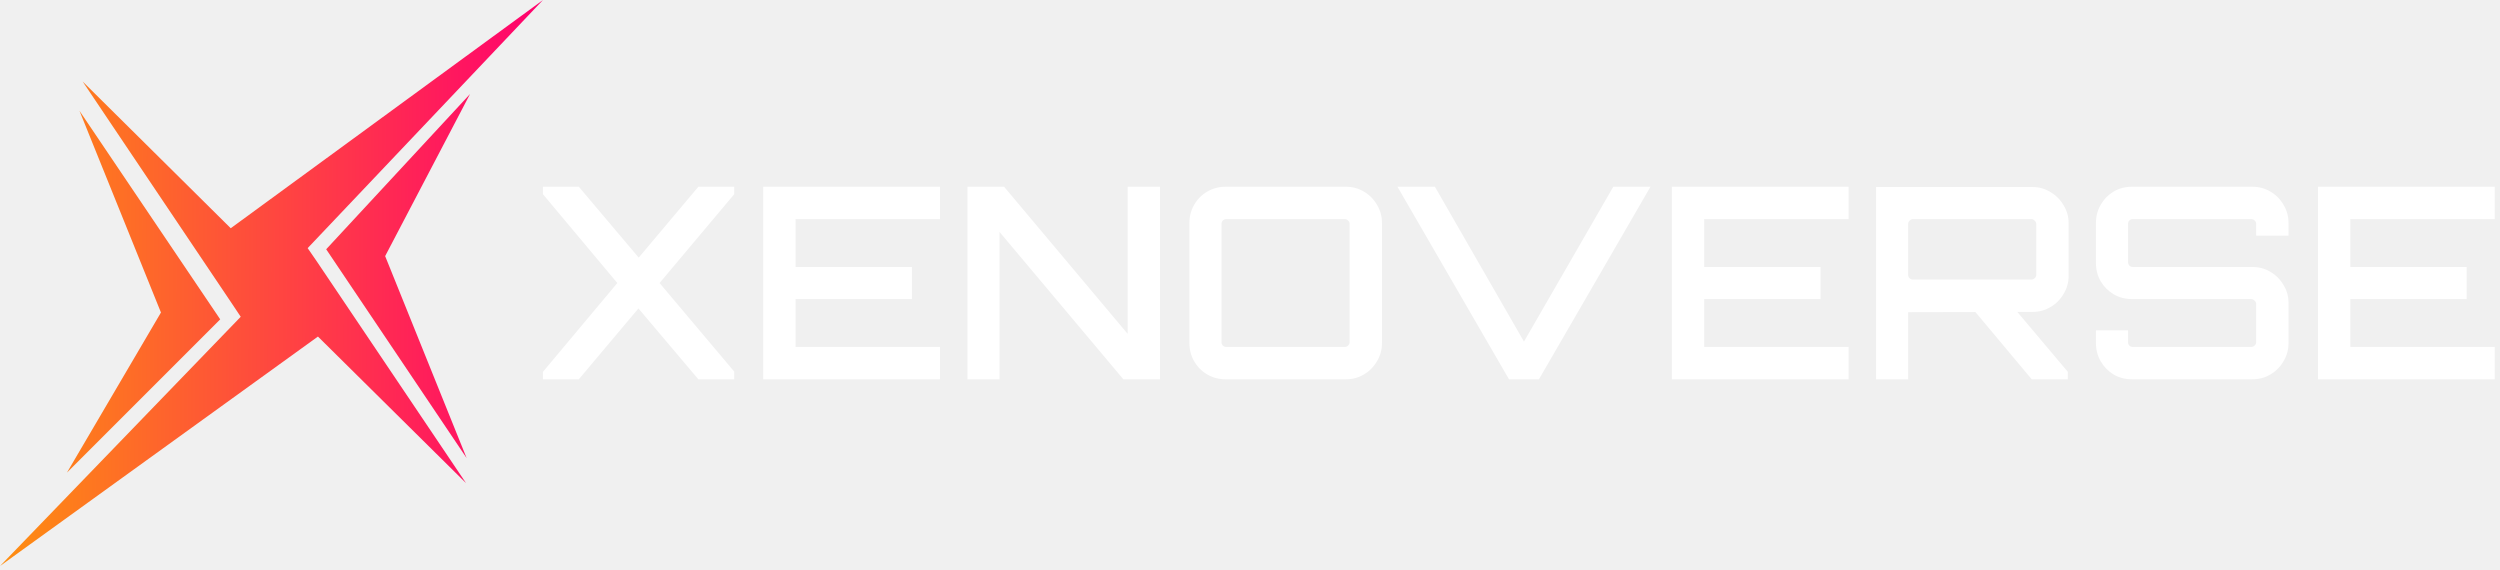
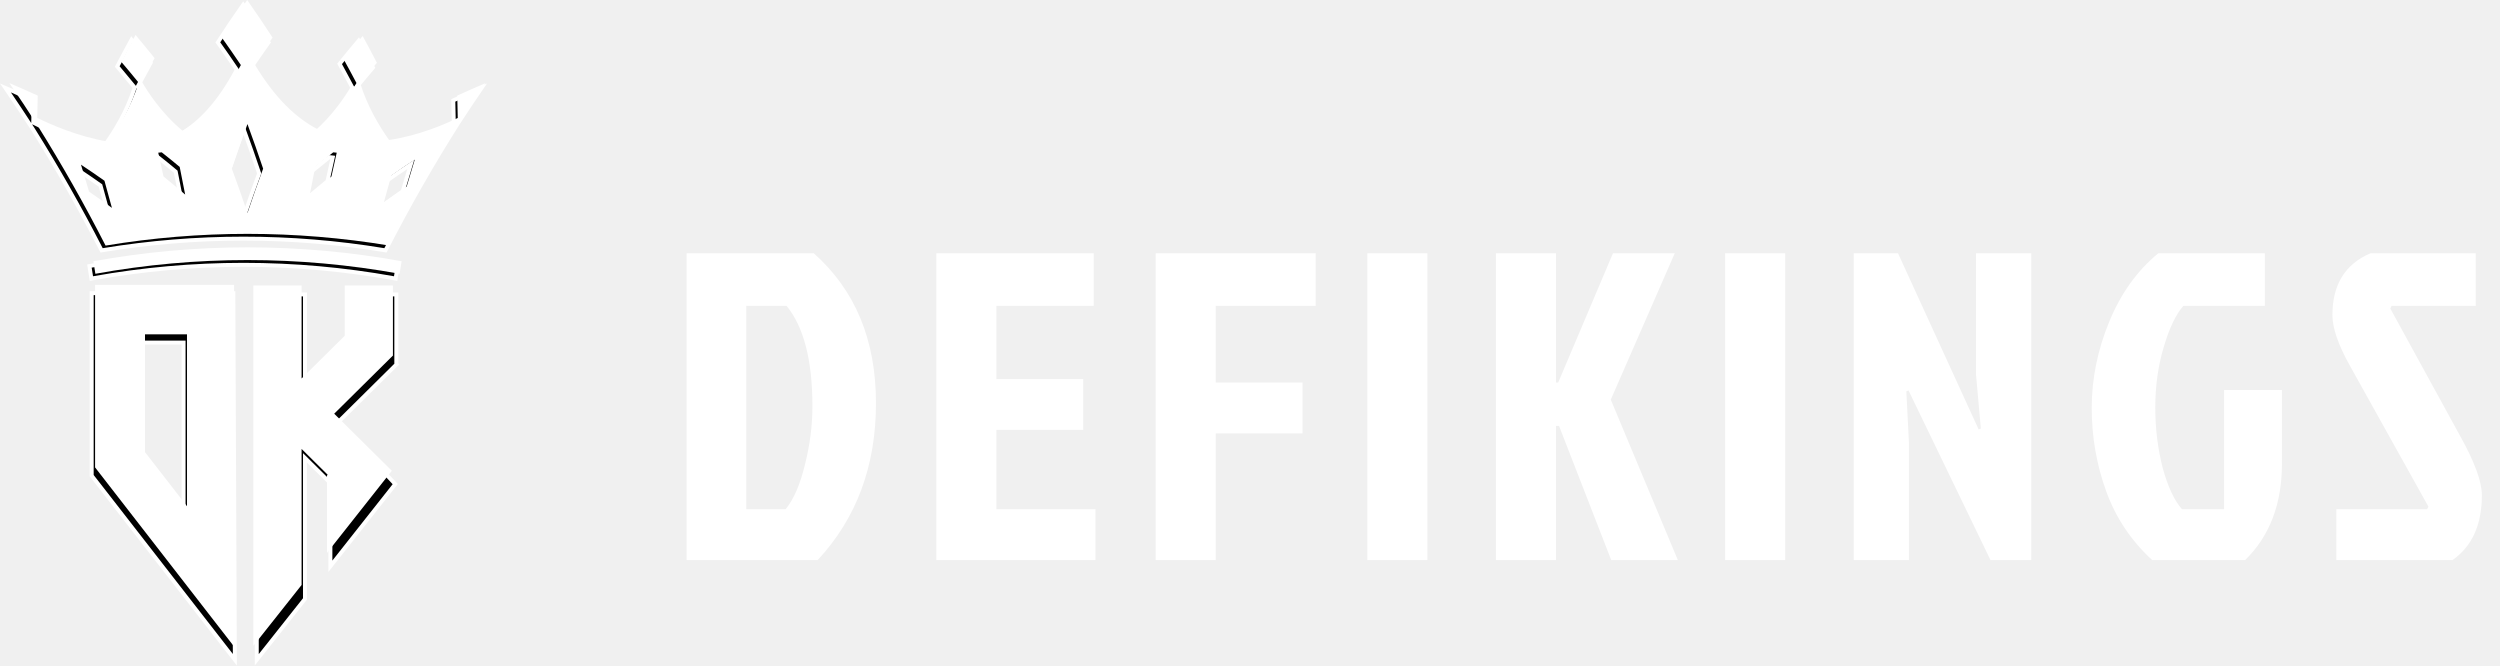
- <svg xmlns="http://www.w3.org/2000/svg" width="215" height="49" viewBox="0 0 215 49" fill="none">
-   <path fill-rule="evenodd" clip-rule="evenodd" d="M27.268 22.515L26.459 21.339L46.696 0L19.843 19.628L7.105 7.007L19.918 26.067L20.702 27.243L0 48.68L27.343 28.944L40.081 41.551L27.268 22.515ZM40.424 8.085L28.052 21.437L40.13 39.395L33.123 22.025L40.424 8.085ZM18.938 27.464L5.757 40.644L13.842 26.876L6.835 9.53L18.938 27.464Z" fill="url(#paint0_linear_246_806)" />
-   <path d="M46.695 32.62V31.976L53.089 24.34L46.695 16.704V16.06H49.777L54.929 22.155L60.058 16.06H63.14V16.704L56.723 24.34L63.14 31.953V32.62H60.058L54.906 26.525L49.777 32.62H46.695Z" fill="white" />
-   <path d="M65.636 32.62V16.06H80.839V18.843H68.419V22.96H78.424V25.72H68.419V29.837H80.839V32.62H65.636Z" fill="white" />
-   <path d="M83.2 32.62V16.06H86.351L96.977 28.71V16.06H99.76V32.62H96.609L85.96 19.947V32.62H83.2Z" fill="white" />
-   <path d="M105.395 32.62C104.828 32.62 104.307 32.482 103.831 32.206C103.356 31.93 102.98 31.554 102.704 31.079C102.428 30.604 102.29 30.082 102.29 29.515V19.165C102.29 18.598 102.428 18.076 102.704 17.601C102.98 17.125 103.356 16.75 103.831 16.474C104.307 16.198 104.828 16.06 105.395 16.06H115.745C116.313 16.06 116.826 16.198 117.286 16.474C117.762 16.75 118.137 17.125 118.413 17.601C118.705 18.076 118.85 18.598 118.85 19.165V29.515C118.85 30.082 118.705 30.604 118.413 31.079C118.137 31.554 117.762 31.93 117.286 32.206C116.826 32.482 116.313 32.62 115.745 32.62H105.395ZM105.464 29.837H115.653C115.761 29.837 115.853 29.799 115.929 29.722C116.021 29.645 116.067 29.546 116.067 29.423V19.257C116.067 19.134 116.021 19.035 115.929 18.958C115.853 18.881 115.761 18.843 115.653 18.843H105.464C105.357 18.843 105.257 18.881 105.165 18.958C105.089 19.035 105.05 19.134 105.05 19.257V29.423C105.05 29.546 105.089 29.645 105.165 29.722C105.257 29.799 105.357 29.837 105.464 29.837Z" fill="white" />
-   <path d="M129.773 32.62L120.182 16.06H123.402L131.061 29.377L138.743 16.06H141.94L132.349 32.62H129.773Z" fill="white" />
-   <path d="M143.778 32.62V16.06H158.981V18.843H146.561V22.96H156.566V25.72H146.561V29.837H158.981V32.62H143.778Z" fill="white" />
-   <path d="M174.727 32.62L169.644 26.548H173.255L177.832 31.976V32.62H174.727ZM161.341 32.62V16.083H174.796C175.364 16.083 175.877 16.229 176.337 16.52C176.813 16.796 177.188 17.172 177.464 17.647C177.756 18.107 177.901 18.62 177.901 19.188V23.742C177.901 24.294 177.756 24.808 177.464 25.283C177.188 25.758 176.813 26.134 176.337 26.41C175.877 26.686 175.364 26.824 174.796 26.824L164.101 26.847V32.62H161.341ZM164.515 24.041H174.704C174.812 24.041 174.904 24.003 174.98 23.926C175.072 23.849 175.118 23.75 175.118 23.627V19.257C175.118 19.149 175.072 19.058 174.98 18.981C174.904 18.889 174.812 18.843 174.704 18.843H164.515C164.408 18.843 164.308 18.889 164.216 18.981C164.14 19.058 164.101 19.149 164.101 19.257V23.627C164.101 23.75 164.14 23.849 164.216 23.926C164.308 24.003 164.408 24.041 164.515 24.041Z" fill="white" />
-   <path d="M183.334 32.62C182.766 32.62 182.245 32.482 181.77 32.206C181.31 31.93 180.942 31.554 180.666 31.079C180.39 30.604 180.252 30.082 180.252 29.515V28.411H183.012V29.423C183.012 29.546 183.05 29.645 183.127 29.722C183.203 29.799 183.303 29.837 183.426 29.837H193.592C193.714 29.837 193.814 29.799 193.891 29.722C193.983 29.645 194.029 29.546 194.029 29.423V26.134C194.029 26.026 193.983 25.934 193.891 25.858C193.814 25.766 193.714 25.72 193.592 25.72H183.334C182.766 25.72 182.245 25.582 181.77 25.306C181.31 25.03 180.942 24.662 180.666 24.202C180.39 23.727 180.252 23.205 180.252 22.638V19.165C180.252 18.598 180.39 18.076 180.666 17.601C180.942 17.125 181.31 16.75 181.77 16.474C182.245 16.198 182.766 16.06 183.334 16.06H193.707C194.274 16.06 194.788 16.198 195.248 16.474C195.723 16.75 196.099 17.125 196.375 17.601C196.666 18.076 196.812 18.598 196.812 19.165V20.269H194.029V19.257C194.029 19.134 193.983 19.035 193.891 18.958C193.814 18.881 193.714 18.843 193.592 18.843H183.426C183.303 18.843 183.203 18.881 183.127 18.958C183.05 19.035 183.012 19.134 183.012 19.257V22.546C183.012 22.653 183.05 22.753 183.127 22.845C183.203 22.922 183.303 22.96 183.426 22.96H193.707C194.274 22.96 194.788 23.098 195.248 23.374C195.723 23.65 196.099 24.026 196.375 24.501C196.666 24.961 196.812 25.474 196.812 26.042V29.515C196.812 30.082 196.666 30.604 196.375 31.079C196.099 31.554 195.723 31.93 195.248 32.206C194.788 32.482 194.274 32.62 193.707 32.62H183.334Z" fill="white" />
-   <path d="M199.346 32.62V16.06H214.549V18.843H202.129V22.96H212.134V25.72H202.129V29.837H214.549V32.62H199.346Z" fill="white" />
-   <defs>
-     <linearGradient id="paint0_linear_246_806" x1="46.696" y1="24.34" x2="-0.004" y2="24.211" gradientUnits="userSpaceOnUse">
-       <stop stop-color="#FF006E" />
-       <stop offset="1" stop-color="#FE8F10" />
-     </linearGradient>
-   </defs>
+ <svg xmlns="http://www.w3.org/2000/svg" width="154" height="41" viewBox="0 0 154 41" fill="none">
+   <path d="M5.647 18.058V29.302L14.467 40.642L14.375 18.058H5.647ZM11.309 31.693L8.723 28.36V21.102H11.309V31.693Z" fill="black" />
+   <path d="M14.591 41L5.525 29.343V17.937H14.496V18.057L14.591 41ZM5.77 29.261L14.343 40.285L14.254 18.179H5.77L5.77 29.261ZM11.431 32.049L8.6 28.4V20.981H11.431L11.431 32.049ZM8.844 28.318L11.186 31.337V21.223H8.844V28.318Z" fill="white" />
+   <path d="M20.796 26.038L24.421 22.449L24.414 22.442V18.137H21.443V21.238L18.787 23.867V18.137H15.817V40.642L18.787 36.893V28.207L20.393 29.797L20.351 29.849V34.882L24.347 29.82L20.796 26.038V26.038Z" fill="black" />
+   <path d="M15.695 40.993V18.016H18.91V23.575L21.321 21.188V18.016H24.536V22.392L24.594 22.449L20.966 26.041L24.508 29.814L20.229 35.233V29.807L18.909 28.5V36.934L15.695 40.993ZM15.939 18.258V40.292L18.665 36.851V27.915L20.555 29.787L20.474 29.891V34.531L24.187 29.827L20.626 26.034L24.291 22.406V18.258H21.566V21.288L18.665 24.16V18.258H15.939Z" fill="white" />
+   <path d="M5.857 17.549V28.793L14.42 39.829V17.549H5.857ZM11.519 31.184L8.932 27.851V20.594H11.519V31.184Z" fill="white" />
+   <path d="M24.12 28.982L20.587 25.484L24.211 21.896L24.204 21.889V17.584H21.234V20.684L18.578 23.314V17.584H15.607V39.785L18.578 36.035V27.654L20.183 29.243L20.142 29.296V34.061L24.131 29.008L24.139 29L24.138 28.999L24.139 28.997L24.12 28.982V28.982Z" fill="white" />
+   <path d="M5.508 16.388L5.631 17.16C11.826 16.033 18.177 16.033 24.372 17.16L24.494 16.388C18.218 15.246 11.784 15.246 5.508 16.388V16.388Z" fill="black" />
+   <path d="M24.473 17.301L24.35 17.28C18.169 16.153 11.833 16.153 5.653 17.28L5.529 17.302L5.369 16.291L5.486 16.27C11.777 15.122 18.226 15.122 24.517 16.27L24.634 16.291L24.473 17.301ZM15 16.191C18.109 16.192 21.211 16.468 24.27 17.018L24.355 16.486C18.169 15.372 11.832 15.372 5.647 16.486L5.731 17.018C8.79 16.468 11.892 16.192 15 16.191V16.191Z" fill="white" />
+   <path d="M29.665 5.416C29.077 5.664 28.496 5.92 27.922 6.185C27.934 6.644 27.944 7.102 27.952 7.561C27.206 7.927 25.553 8.652 23.721 8.915C23.108 8.055 22.383 6.837 21.935 5.401C22.275 4.986 22.62 4.573 22.971 4.163C22.686 3.611 22.394 3.06 22.094 2.511C21.695 2.983 21.303 3.457 20.918 3.936C21.189 4.425 21.454 4.916 21.712 5.409L21.711 5.412C21.395 5.951 20.585 7.209 19.344 8.268C18.014 7.585 16.686 6.345 15.424 4.225C15.789 3.684 16.162 3.145 16.544 2.61C16.039 1.832 15.518 1.06 14.981 0.294C14.444 1.06 13.923 1.832 13.419 2.611C13.818 3.17 14.209 3.733 14.591 4.301C13.472 6.396 12.252 7.646 10.998 8.347C9.644 7.221 8.782 5.834 8.492 5.321V5.32C8.748 4.837 9.009 4.356 9.277 3.876C8.893 3.397 8.502 2.921 8.104 2.449C7.803 2.997 7.509 3.546 7.222 4.098C7.587 4.526 7.945 4.957 8.298 5.391C7.822 6.893 7.041 8.156 6.407 9.016C4.53 8.706 2.811 7.934 2.049 7.555C2.057 7.098 2.067 6.642 2.079 6.185C1.505 5.92 0.924 5.664 0.336 5.417C0.92 6.265 1.488 7.121 2.041 7.984C3.562 10.415 4.968 12.895 6.258 15.423C12.046 14.46 17.956 14.46 23.744 15.423C25.103 12.762 26.591 10.155 28.207 7.601V7.6C28.682 6.867 29.168 6.139 29.665 5.416V5.416ZM5.241 12.098C5.078 11.543 4.911 10.99 4.744 10.437C5.234 10.761 5.714 11.092 6.19 11.427L6.649 13.099C6.187 12.76 5.716 12.424 5.241 12.098ZM9.828 11.165C9.72 10.676 9.611 10.188 9.503 9.699C9.573 9.69 9.644 9.683 9.718 9.678C10.092 9.972 10.46 10.272 10.825 10.575C10.938 11.142 11.05 11.71 11.162 12.279C10.725 11.904 10.28 11.532 9.828 11.165V11.165ZM14.999 13.415C14.693 12.501 14.372 11.59 14.036 10.683C14.344 9.764 14.665 8.848 14.999 7.935C15.336 8.849 15.658 9.766 15.964 10.684C15.628 11.592 15.306 12.503 14.999 13.415ZM20.172 11.165C19.721 11.531 19.275 11.904 18.838 12.28C18.949 11.711 19.062 11.143 19.175 10.576C19.541 10.273 19.907 9.972 20.282 9.678C20.355 9.683 20.426 9.69 20.497 9.7C20.389 10.188 20.281 10.676 20.172 11.165V11.165ZM24.808 11.786C24.33 12.112 23.859 12.446 23.395 12.787C23.545 12.229 23.701 11.672 23.856 11.115C24.332 10.779 24.815 10.448 25.307 10.127C25.136 10.678 24.971 11.231 24.808 11.786Z" fill="black" />
+   <path d="M15.114 7.893L14.999 7.58L14.884 7.893C14.561 8.777 14.236 9.704 13.92 10.645L13.906 10.684L13.921 10.724C14.282 11.706 14.597 12.598 14.883 13.453L14.998 13.798L15.115 13.453C15.436 12.502 15.752 11.609 16.079 10.724L16.094 10.685L16.08 10.645C15.752 9.668 15.436 8.768 15.114 7.893V7.893ZM14.999 13.034C14.748 12.293 14.473 11.519 14.165 10.681C14.439 9.866 14.719 9.064 14.999 8.29C15.277 9.052 15.552 9.838 15.835 10.681C15.551 11.447 15.277 12.221 14.999 13.034Z" fill="white" />
+   <path d="M29.617 5.305C29.031 5.552 28.449 5.809 27.871 6.075L27.798 6.108L27.8 6.188C27.811 6.616 27.822 7.053 27.829 7.487C27.022 7.877 25.489 8.527 23.778 8.786C23.236 8.016 22.519 6.829 22.073 5.428C22.398 5.029 22.732 4.631 23.065 4.242L23.117 4.18L23.081 4.108C22.797 3.557 22.501 3.001 22.202 2.454L22.116 2.297L22 2.434C21.604 2.902 21.207 3.382 20.823 3.861L20.772 3.924L20.811 3.994C21.069 4.459 21.324 4.934 21.573 5.407C21.262 5.929 20.486 7.116 19.327 8.123C17.929 7.383 16.697 6.108 15.568 4.229C15.92 3.709 16.281 3.188 16.644 2.68L16.691 2.613L16.647 2.545C16.143 1.768 15.617 0.987 15.081 0.225L14.981 0.082L14.881 0.225C14.347 0.986 13.821 1.766 13.316 2.546L13.272 2.615L13.319 2.68C13.701 3.215 14.081 3.762 14.448 4.307C13.444 6.171 12.319 7.445 11.011 8.2C9.727 7.111 8.899 5.784 8.63 5.318C8.876 4.855 9.128 4.39 9.383 3.933L9.423 3.863L9.372 3.799C8.987 3.318 8.596 2.841 8.198 2.369L8.083 2.232L7.997 2.389C7.696 2.936 7.398 3.491 7.113 4.04L7.076 4.112L7.128 4.174C7.475 4.581 7.822 4.998 8.161 5.414C7.69 6.868 6.928 8.091 6.352 8.882C4.537 8.571 2.873 7.826 2.171 7.48C2.179 7.051 2.189 6.617 2.2 6.188L2.202 6.108L2.129 6.075C1.555 5.81 0.967 5.551 0.384 5.305L0 5.143L0.235 5.484C0.812 6.325 1.385 7.188 1.937 8.048L1.955 8.076C3.458 10.481 4.869 12.97 6.149 15.476L6.19 15.557L6.278 15.542C12.053 14.581 17.949 14.581 23.724 15.542L23.813 15.557L23.854 15.477C25.215 12.813 26.715 10.184 28.311 7.666L28.315 7.659C28.788 6.928 29.276 6.197 29.766 5.485L30 5.145L29.617 5.305ZM1.925 7.552V7.579C1.514 6.945 1.096 6.316 0.671 5.691C1.102 5.876 1.53 6.067 1.953 6.261C1.942 6.69 1.933 7.124 1.925 7.552V7.552ZM21.066 3.948C21.397 3.537 21.733 3.13 22.073 2.726C22.329 3.197 22.582 3.674 22.826 4.147C22.494 4.536 22.165 4.929 21.841 5.325L21.82 5.35C21.574 4.88 21.322 4.413 21.066 3.948V3.948ZM7.368 4.081C7.615 3.606 7.868 3.133 8.126 2.663C8.463 3.065 8.8 3.477 9.13 3.888C8.877 4.342 8.627 4.804 8.384 5.264L8.371 5.288C8.042 4.883 7.704 4.478 7.368 4.081ZM23.675 15.288C17.932 14.341 12.069 14.341 6.326 15.288C5.05 12.793 3.643 10.316 2.146 7.922L2.143 7.916L2.138 7.909L1.978 7.662L2.005 7.668C2.689 8.008 4.457 8.817 6.386 9.136L6.461 9.148L6.505 9.087C7.105 8.273 7.922 6.978 8.414 5.429C8.688 5.904 9.56 7.309 10.92 8.44L10.985 8.494L11.059 8.452C12.454 7.672 13.645 6.332 14.7 4.357L14.734 4.293L14.694 4.233C14.328 3.688 13.949 3.142 13.568 2.607C14.025 1.902 14.5 1.196 14.982 0.506C15.466 1.198 15.941 1.903 16.398 2.606C16.035 3.115 15.674 3.637 15.323 4.157L15.28 4.221L15.319 4.287C16.502 6.274 17.801 7.611 19.289 8.376L19.362 8.414L19.425 8.36C20.69 7.282 21.52 5.982 21.818 5.474L21.826 5.46C22.196 6.637 22.815 7.856 23.62 8.987L23.663 9.047L23.738 9.037C25.562 8.774 27.193 8.069 28.004 7.672L28.024 7.662C26.47 10.123 25.008 12.687 23.676 15.288H23.675ZM28.104 7.535L28.1 7.542C28.091 7.555 28.083 7.569 28.075 7.582V7.56C28.067 7.127 28.057 6.691 28.047 6.261C28.471 6.066 28.899 5.876 29.329 5.691C28.917 6.298 28.505 6.916 28.105 7.534L28.104 7.535Z" fill="white" />
+   <path d="M10.944 10.552L10.935 10.509L10.902 10.482C10.461 10.115 10.118 9.838 9.793 9.582L9.756 9.553L9.709 9.556C9.634 9.561 9.561 9.568 9.487 9.578L9.355 9.595L9.383 9.723C9.439 9.973 9.494 10.223 9.55 10.473C9.603 10.712 9.656 10.95 9.708 11.189L9.717 11.23L9.751 11.257C10.182 11.607 10.63 11.981 11.08 12.369L11.348 12.599L11.281 12.256C11.167 11.67 11.051 11.091 10.944 10.552V10.552ZM9.938 11.098C9.888 10.873 9.838 10.648 9.788 10.424C9.742 10.217 9.696 10.011 9.65 9.805L9.677 9.802C9.982 10.042 10.304 10.303 10.711 10.641C10.795 11.061 10.883 11.506 10.973 11.959C10.623 11.661 10.276 11.373 9.938 11.098V11.098Z" fill="white" />
+   <path d="M20.291 9.557L20.244 9.554L20.207 9.583C19.882 9.839 19.54 10.116 19.098 10.483L19.065 10.51L19.056 10.553C18.93 11.186 18.824 11.719 18.719 12.257L18.652 12.601L18.92 12.371C19.37 11.983 19.818 11.609 20.25 11.259L20.283 11.232L20.292 11.191C20.346 10.947 20.4 10.702 20.454 10.458C20.509 10.214 20.563 9.97 20.617 9.725L20.645 9.597L20.514 9.58C20.439 9.569 20.366 9.562 20.291 9.557V9.557ZM20.215 10.406C20.164 10.637 20.113 10.868 20.062 11.098C19.713 11.381 19.368 11.668 19.027 11.959C19.108 11.545 19.192 11.122 19.288 10.641C19.695 10.303 20.017 10.042 20.322 9.802L20.349 9.805C20.304 10.005 20.26 10.205 20.215 10.406V10.406Z" fill="white" />
+   <path d="M23.784 11.015L23.749 11.04L23.733 11.096C23.583 11.64 23.425 12.201 23.276 12.754L23.185 13.089L23.466 12.883C23.927 12.545 24.401 12.209 24.876 11.885L24.912 11.861L24.924 11.82C25.073 11.317 25.247 10.733 25.423 10.161L25.521 9.84L25.238 10.025C24.781 10.323 24.306 10.648 23.784 11.015V11.015ZM24.701 11.71C24.333 11.963 23.964 12.222 23.603 12.483C23.721 12.049 23.843 11.613 23.962 11.188C24.36 10.906 24.733 10.651 25.09 10.413C24.953 10.864 24.82 11.312 24.701 11.71V11.71Z" fill="white" />
+   <path d="M6.261 11.328C5.738 10.959 5.264 10.634 4.812 10.335L4.53 10.148L4.687 10.669C4.831 11.148 4.98 11.643 5.123 12.132L5.135 12.173L5.171 12.197C5.617 12.504 6.091 12.84 6.576 13.195L6.859 13.403L6.296 11.353L6.261 11.328ZM5.346 12.023C5.219 11.59 5.088 11.152 4.959 10.725C5.313 10.963 5.684 11.219 6.083 11.5L6.439 12.795C6.063 12.523 5.697 12.264 5.346 12.023V12.023Z" fill="white" />
+   <path d="M5.753 16.093L5.875 16.865C12.071 15.738 18.421 15.738 24.616 16.865C24.657 16.608 24.698 16.35 24.739 16.093C18.463 14.951 12.029 14.951 5.753 16.093V16.093Z" fill="white" />
+   <path d="M29.909 5.122C29.321 5.37 28.74 5.626 28.167 5.89C28.178 6.35 28.189 6.808 28.197 7.267C27.451 7.634 25.797 8.358 23.966 8.622C23.354 7.762 22.628 6.543 22.181 5.108C22.521 4.692 22.866 4.279 23.217 3.87C22.932 3.317 22.64 2.767 22.34 2.218C21.941 2.689 21.549 3.163 21.164 3.642C21.435 4.131 21.7 4.623 21.959 5.116L21.957 5.118C21.642 5.657 20.831 6.916 19.591 7.974C18.26 7.291 16.932 6.051 15.67 3.932C16.035 3.39 16.408 2.851 16.79 2.316C16.285 1.538 15.764 0.766 15.227 0C14.69 0.767 14.169 1.539 13.665 2.317C14.065 2.877 14.455 3.44 14.837 4.007C13.718 6.103 12.498 7.352 11.244 8.054C9.89 6.928 9.028 5.54 8.738 5.028V5.026C8.994 4.544 9.255 4.062 9.523 3.582C9.138 3.103 8.747 2.627 8.35 2.154C8.048 2.702 7.754 3.251 7.467 3.803C7.832 4.231 8.191 4.662 8.543 5.096C8.068 6.598 7.286 7.861 6.652 8.721C4.775 8.411 3.057 7.64 2.294 7.26C2.302 6.803 2.312 6.346 2.324 5.89C1.75 5.626 1.169 5.37 0.581 5.122C1.165 5.97 1.733 6.826 2.286 7.689C3.807 10.12 5.213 12.6 6.503 15.128C12.291 14.165 18.201 14.165 23.989 15.128C25.348 12.468 26.835 9.861 28.451 7.307V7.306C28.927 6.573 29.413 5.846 29.909 5.122ZM5.485 11.804C5.323 11.25 5.156 10.696 4.988 10.143C5.478 10.466 5.959 10.798 6.434 11.133C6.587 11.691 6.74 12.248 6.894 12.805C6.432 12.466 5.962 12.13 5.485 11.804ZM10.072 10.871C9.965 10.382 9.856 9.895 9.748 9.405C9.818 9.396 9.889 9.389 9.963 9.384C10.337 9.678 10.704 9.978 11.069 10.281C11.182 10.848 11.295 11.416 11.406 11.985C10.97 11.61 10.525 11.237 10.072 10.871ZM15.243 13.121C14.938 12.207 14.617 11.297 14.28 10.389C14.589 9.471 14.91 8.555 15.243 7.641C15.58 8.555 15.902 9.471 16.209 10.389C15.872 11.298 15.55 12.209 15.243 13.121V13.121ZM20.417 10.871C19.965 11.237 19.52 11.61 19.083 11.986C19.194 11.417 19.306 10.849 19.42 10.282C19.786 9.979 20.151 9.678 20.527 9.384C20.6 9.389 20.67 9.396 20.742 9.406C20.634 9.895 20.526 10.382 20.417 10.871ZM25.051 11.492C24.573 11.818 24.102 12.152 23.638 12.493C23.789 11.935 23.945 11.378 24.1 10.821C24.576 10.485 25.058 10.154 25.55 9.833C25.381 10.384 25.216 10.937 25.051 11.491V11.492Z" fill="white" />
+   <path d="M45.968 31.368H48.398C48.902 30.738 49.298 29.82 49.586 28.614C49.892 27.408 50.045 26.211 50.045 25.023C50.045 22.197 49.514 20.136 48.452 18.84H45.968V31.368ZM42.296 34.5V15.6H50.126C52.682 17.868 53.96 20.946 53.96 24.834C53.96 28.704 52.763 31.926 50.369 34.5H42.296ZM57.68 34.5V15.6H67.373V18.84H61.379V23.349H66.725V26.481H61.379V31.368H67.481V34.5H57.68ZM71.191 34.5V15.6H81.046V18.84H74.89V23.565H80.236V26.697H74.89V34.5H71.191ZM84.228 34.5V15.6H87.927V34.5H84.228ZM92.15 34.5V15.6H95.849V23.565H95.984L99.359 15.6H103.166L99.224 24.618L103.355 34.5H99.251L96.038 26.238H95.849V34.5H92.15ZM106.268 34.5V15.6H109.967V34.5H106.268ZM122.614 34.5L117.565 24.051L117.43 24.105L117.592 27.291V34.5H114.19V15.6H116.917L121.885 26.454L122.02 26.4L121.723 23.079V15.6H125.125V34.5H122.614ZM138.3 34.5H132.576C131.28 33.312 130.335 31.899 129.741 30.261C129.147 28.623 128.85 26.913 128.85 25.131C128.85 23.331 129.21 21.558 129.93 19.812C130.65 18.066 131.658 16.662 132.954 15.6H139.515V18.84H134.493C134.025 19.38 133.62 20.235 133.278 21.405C132.936 22.557 132.765 23.79 132.765 25.104C132.765 26.4 132.918 27.642 133.224 28.83C133.548 30 133.944 30.846 134.412 31.368H137.004V24.024H140.568V28.56C140.568 31.044 139.812 33.024 138.3 34.5ZM146.026 15.6H152.506V18.84H147.322L147.241 19.002L151.561 26.886C152.443 28.47 152.884 29.676 152.884 30.504C152.884 32.322 152.281 33.654 151.075 34.5H143.92V31.368H149.509L149.59 31.206L144.73 22.485C144.028 21.225 143.677 20.199 143.677 19.407C143.677 17.535 144.46 16.266 146.026 15.6Z" fill="white" />
</svg>
